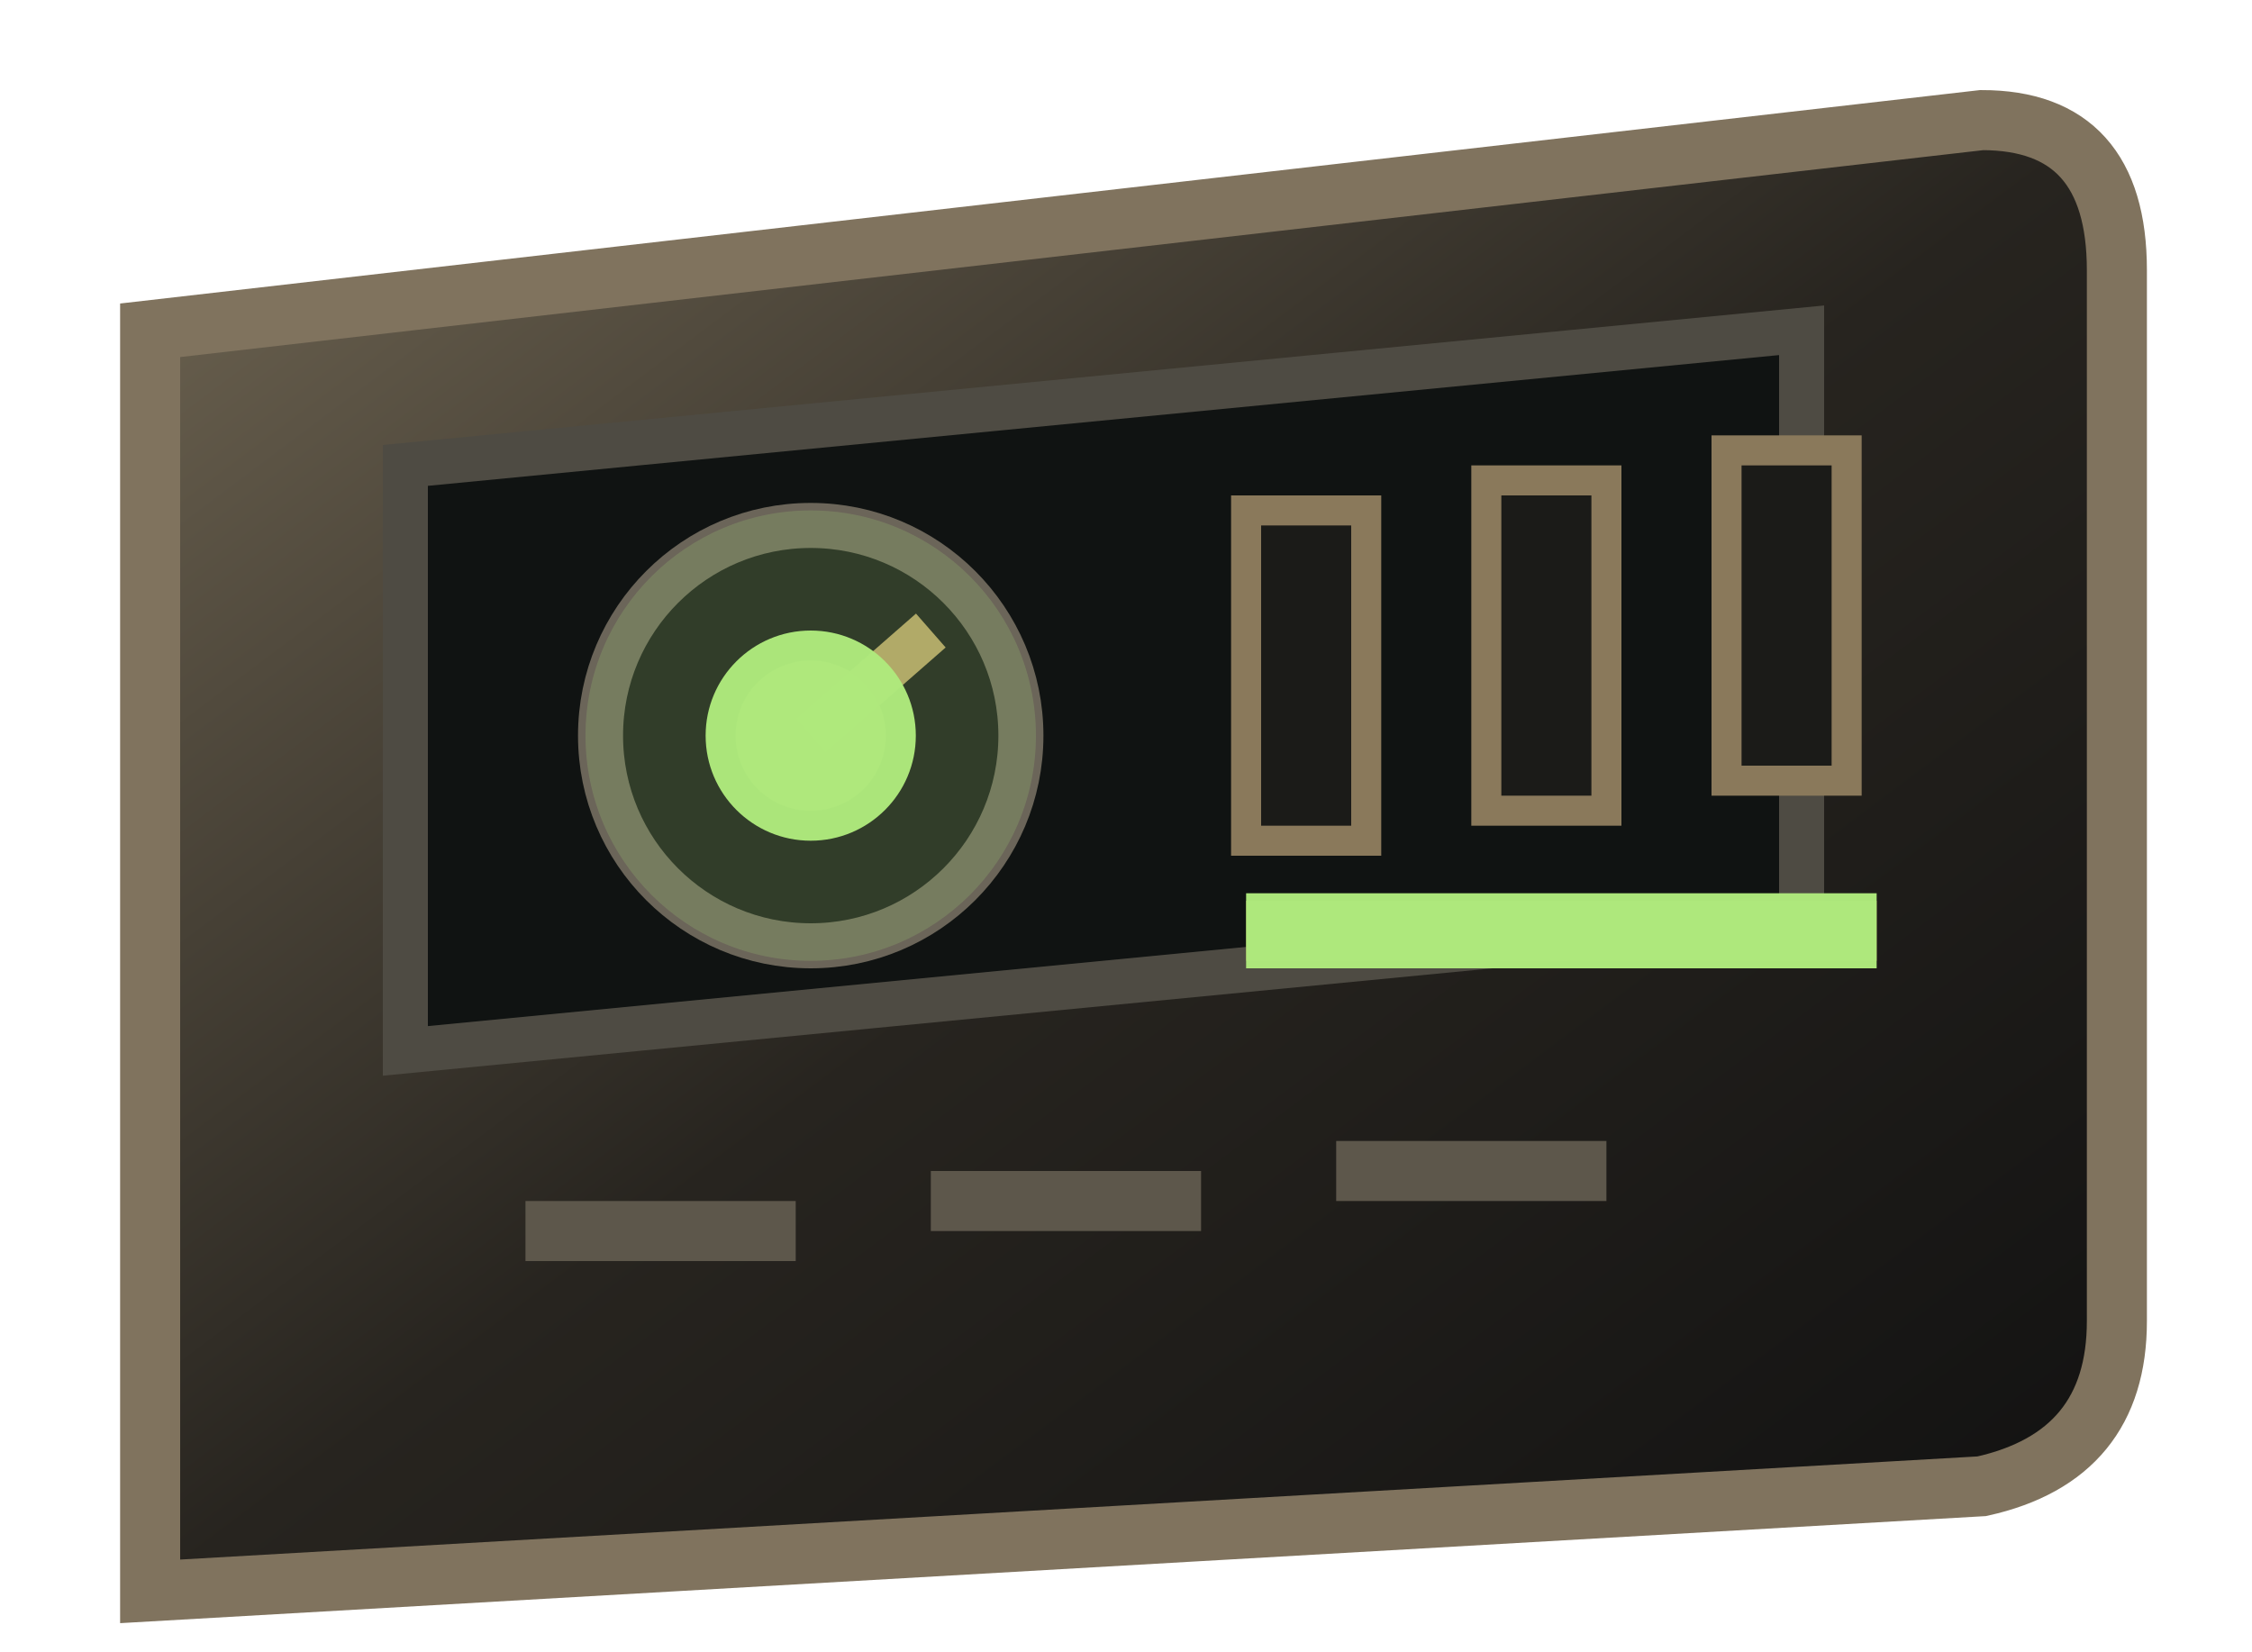
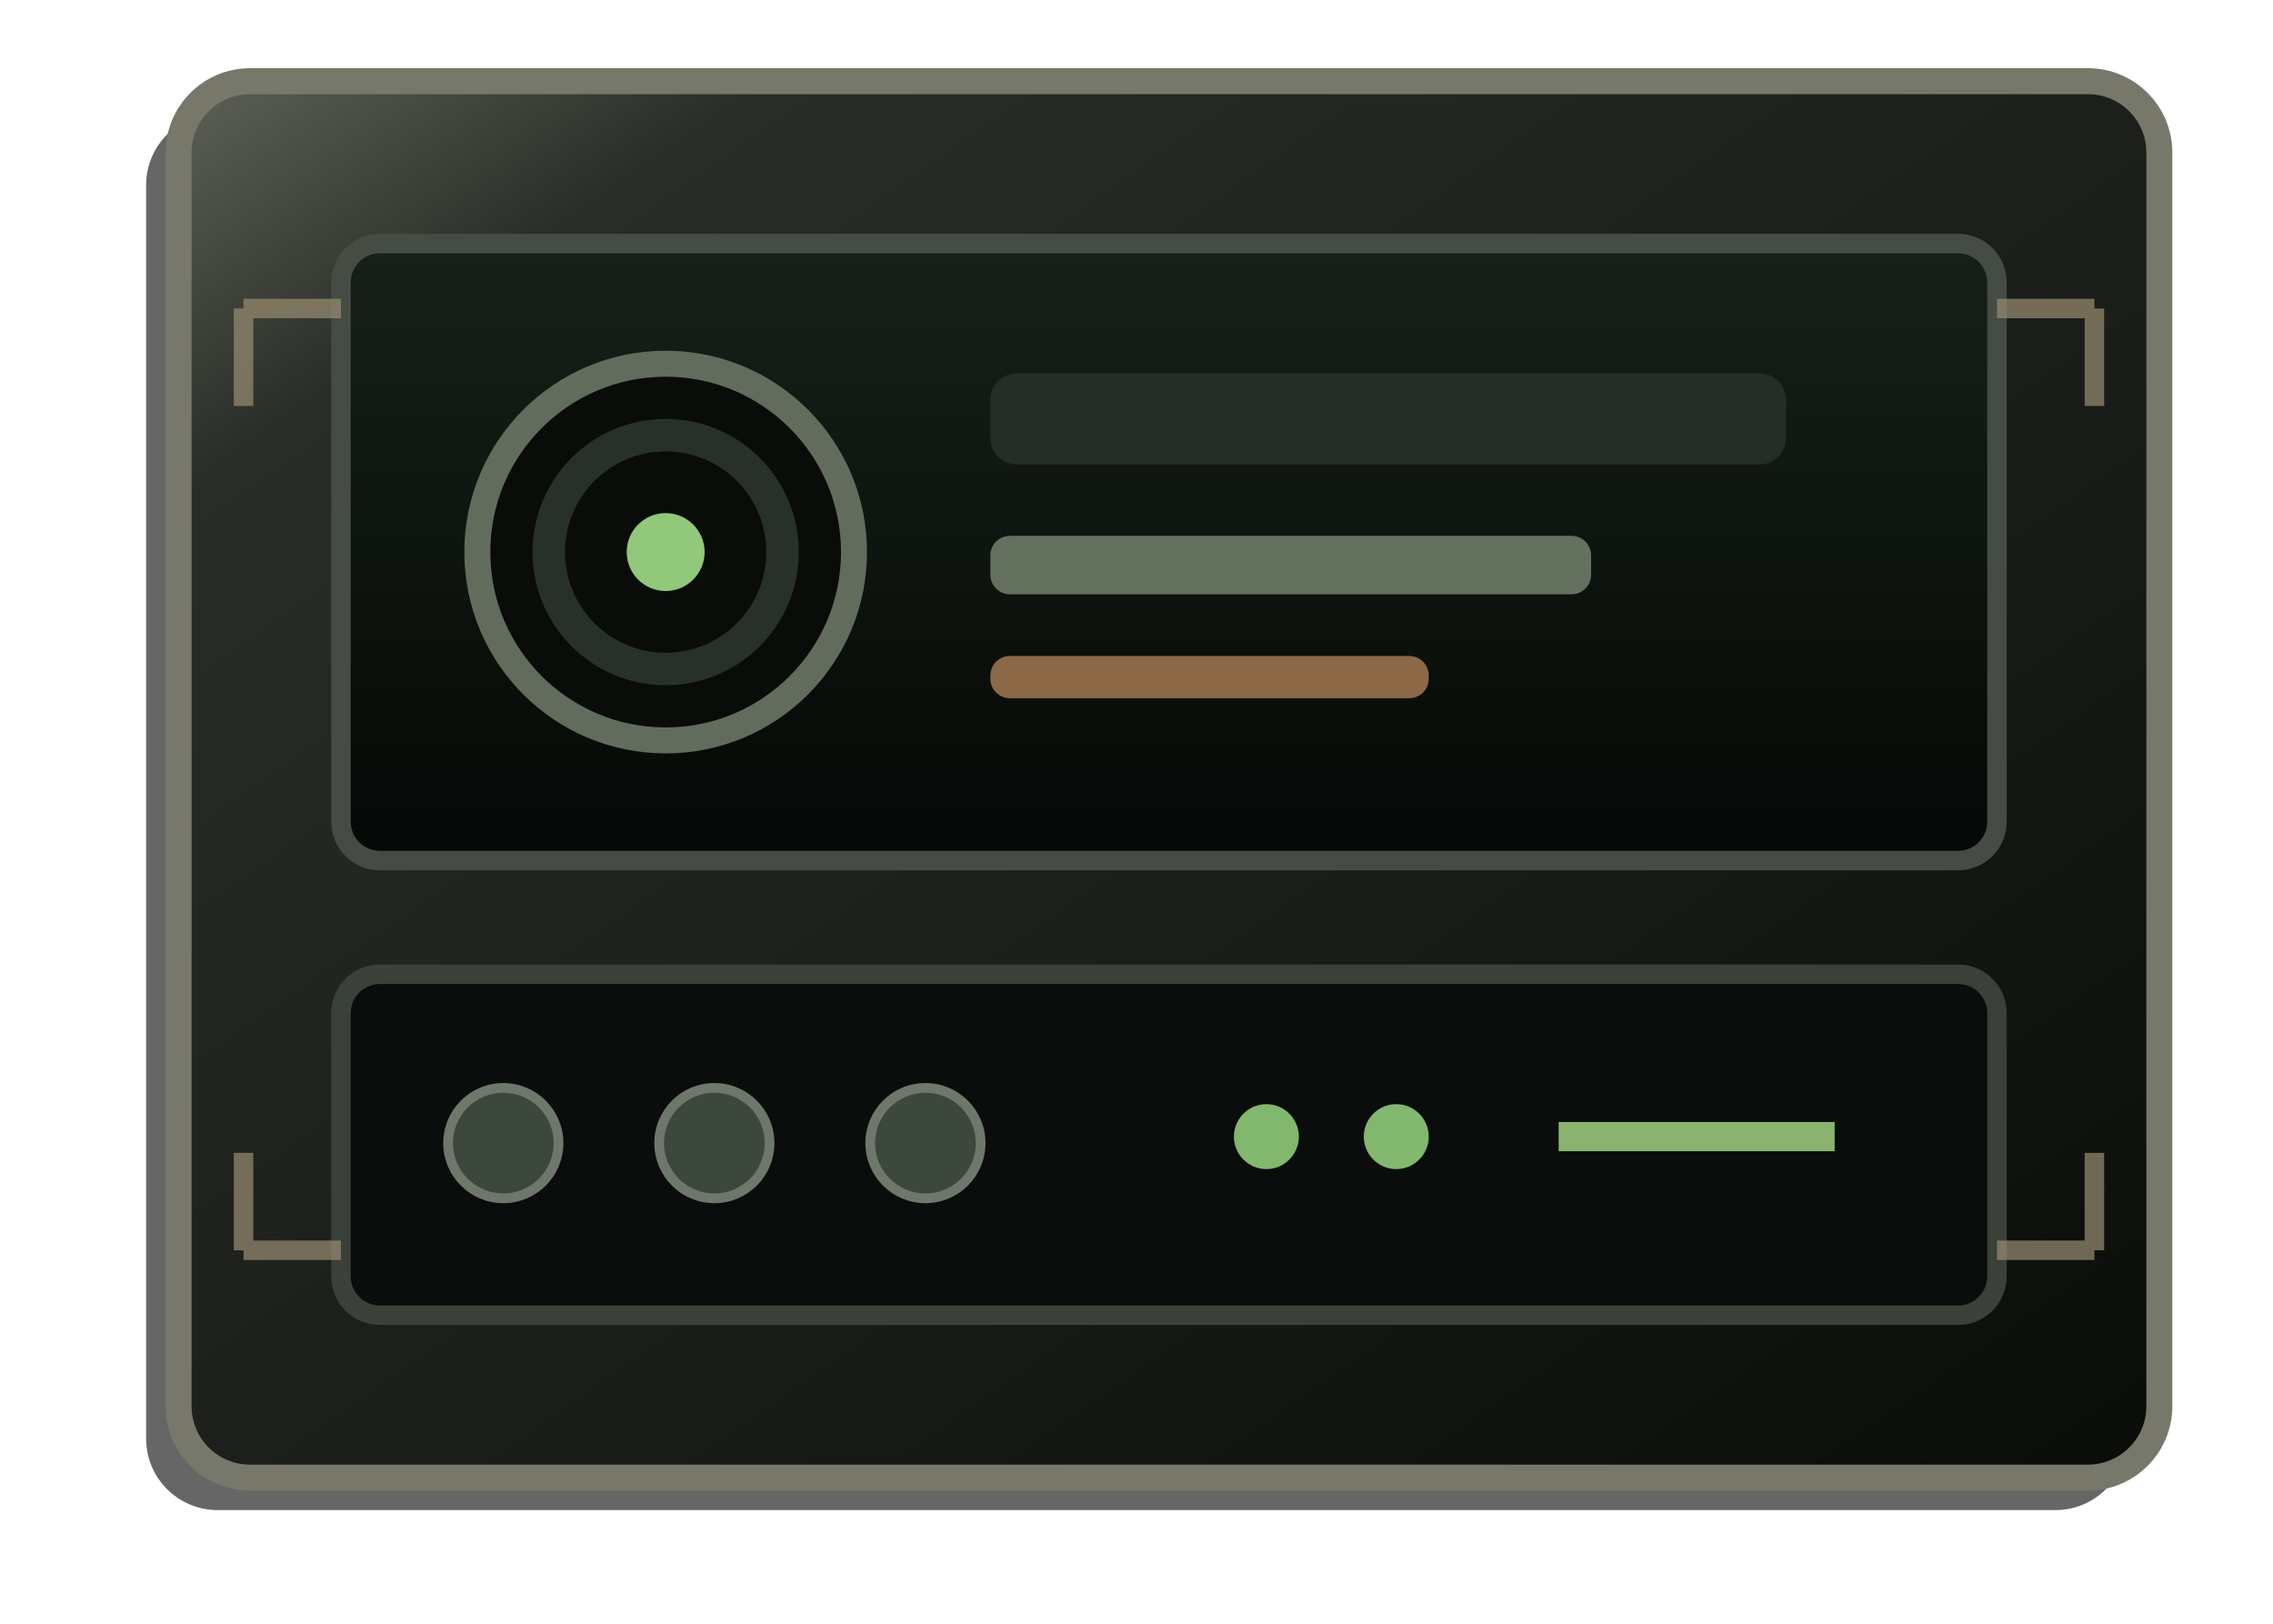
- <svg xmlns="http://www.w3.org/2000/svg" viewBox="0 0 150 110">
+ <svg xmlns="http://www.w3.org/2000/svg" viewBox="0 0 700 500">
  <defs>
-     <linearGradient id="p" x1="0" y1="0" x2="1" y2="1">
-       <stop stop-color="#716754" />
-       <stop offset=".5" stop-color="#27241f" />
-       <stop offset="1" stop-color="#111" />
+     <linearGradient id="p1" x1="0" y1="0" x2="1" y2="1">
+       <stop stop-color="#5d6157" />
+       <stop offset=".15" stop-color="#292d27" />
+       <stop offset="1" stop-color="#0a0c0a" />
    </linearGradient>
+     <linearGradient id="p2" x1="0" y1="0" x2="0" y2="1">
+       <stop stop-color="#172018" />
+       <stop offset="1" stop-color="#050806" />
+     </linearGradient>
+     <filter id="glow">
+       <feGaussianBlur stdDeviation="7" />
+     </filter>
  </defs>
-   <g id="st-dormant">
-     <path d="M10 22L132 8Q141 8 141 18V88Q141 97 132 99L10 106Z" fill="url(#p)" stroke="#80735e" stroke-width="4" />
-     <path d="M27 31L120 22v39L27 70Z" fill="#101312" stroke="#4e4b43" stroke-width="3" />
-     <circle cx="54" cy="49" r="14" fill="#171817" stroke="#6b6559" stroke-width="3" />
-     <path d="M54 49l8-7" stroke="#b39d63" stroke-width="3" />
-     <g fill="#1b1b18" stroke="#8a795b" stroke-width="2">
-       <rect x="83" y="34" width="8" height="22" />
-       <rect x="99" y="32" width="8" height="22" />
-       <rect x="115" y="30" width="8" height="22" />
-     </g>
-     <path d="M35 82h18M62 80h18M89 78h18" stroke="#5d574b" stroke-width="4" />
+   <rect x="45" y="35" width="610" height="430" rx="22" fill="#000" opacity=".6" />
+   <rect x="55" y="25" width="610" height="430" rx="22" fill="url(#p1)" stroke="#77786a" stroke-width="8" />
+   <rect x="105" y="75" width="510" height="190" rx="12" fill="url(#p2)" stroke="#444c43" stroke-width="6" />
+   <circle cx="205" cy="170" r="58" fill="#090c09" stroke="#626c5d" stroke-width="8" />
+   <circle cx="205" cy="170" r="36" fill="none" stroke="#283129" stroke-width="10" />
+   <circle cx="205" cy="170" r="12" fill="#91c879" />
+   <rect x="305" y="115" width="245" height="28" rx="8" fill="#252d26" />
+   <rect x="305" y="165" width="185" height="18" rx="6" fill="#65715f" />
+   <rect x="305" y="202" width="135" height="13" rx="6" fill="#8d6847" />
+   <rect x="105" y="300" width="510" height="105" rx="12" fill="#0a0d0b" stroke="#394138" stroke-width="6" />
+   <g fill="#3c473d" stroke="#6e786a" stroke-width="3">
+     <circle cx="155" cy="352" r="17" />
+     <circle cx="220" cy="352" r="17" />
+     <circle cx="285" cy="352" r="17" />
  </g>
-   <g id="st-ready" opacity=".96">
-     <circle cx="54" cy="49" r="5" fill="#d5b45b" />
-     <path d="M83 62h42" stroke="#9f8b52" stroke-width="4" />
+   <g fill="#82b86d">
+     <circle cx="390" cy="350" r="10" />
+     <circle cx="430" cy="350" r="10" />
  </g>
-   <g id="st-active" opacity=".98">
-     <circle cx="54" cy="49" r="7" fill="#aeea7c" />
-     <circle cx="54" cy="49" r="15" fill="#aeea7c" opacity=".18" />
-     <path d="M83 62h42" stroke="#aeea7c" stroke-width="5" />
-   </g>
+   <path d="M480 350h85" stroke="#8ab36f" stroke-width="9" />
+   <path d="M75 95h30M75 95v30M645 95h-30M645 95v30M75 385h30M75 385v-30M645 385h-30M645 385v-30" stroke="#9a8d72" stroke-width="6" opacity=".7" />
</svg>
